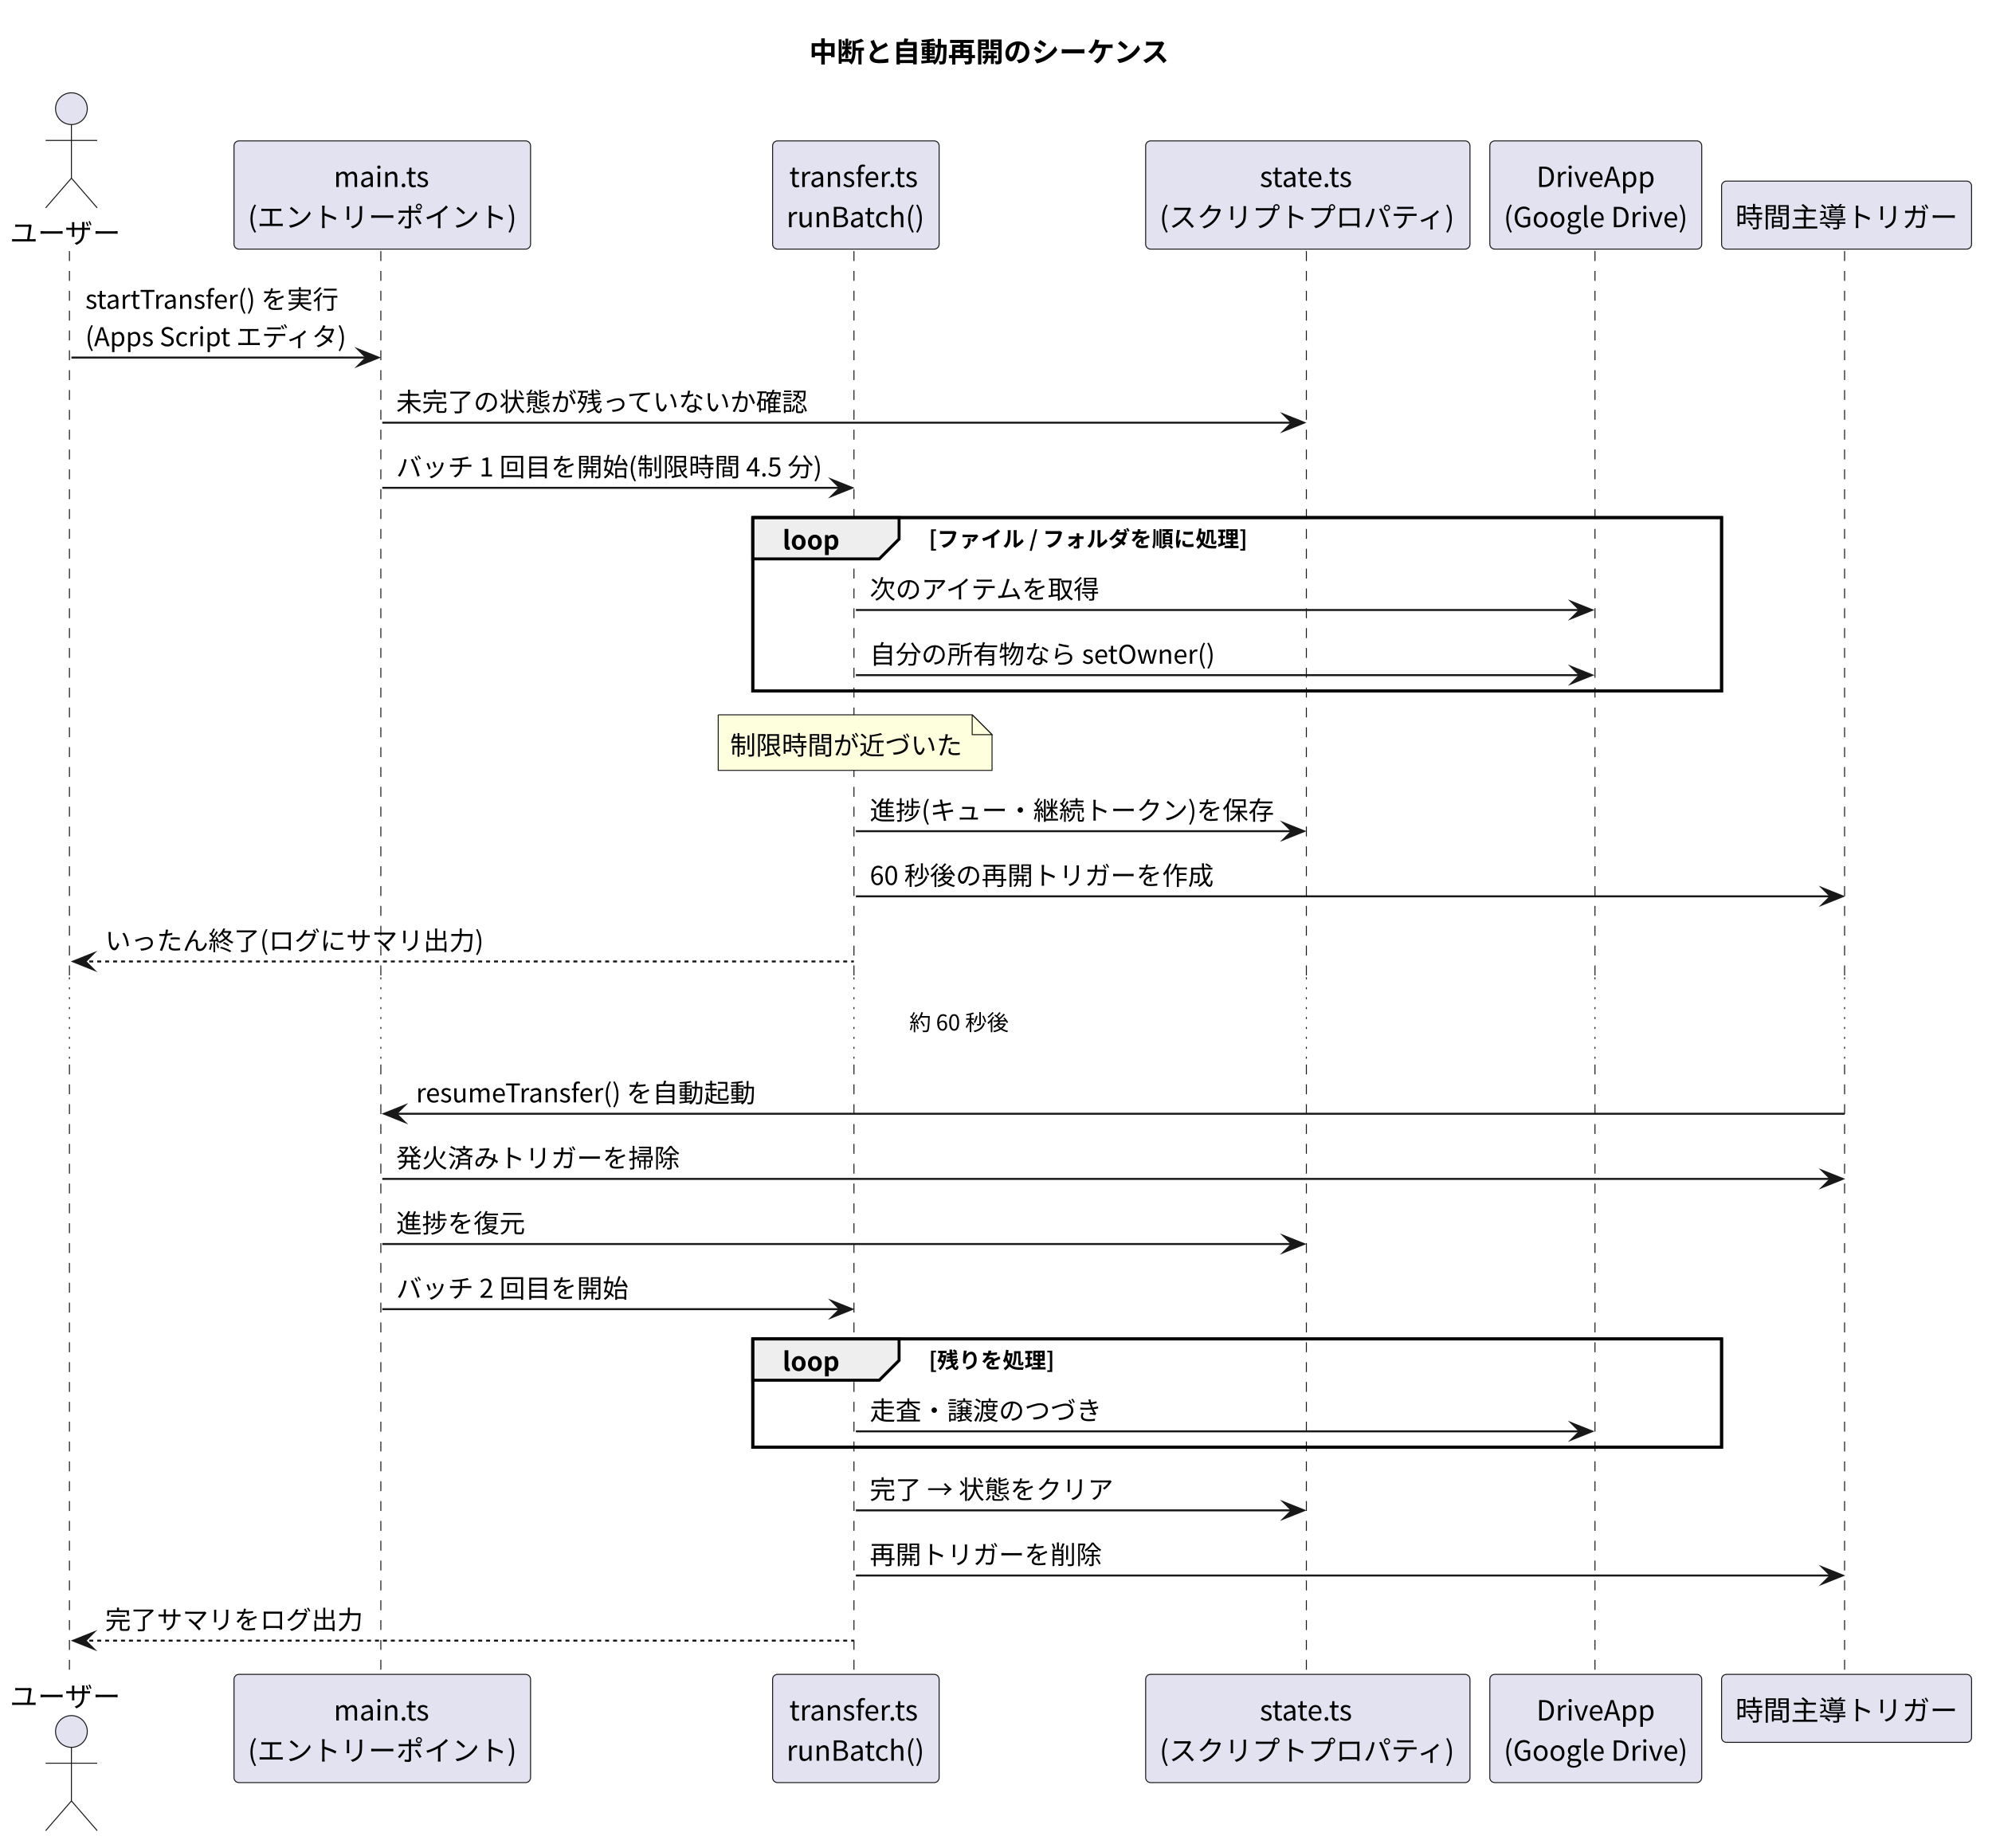
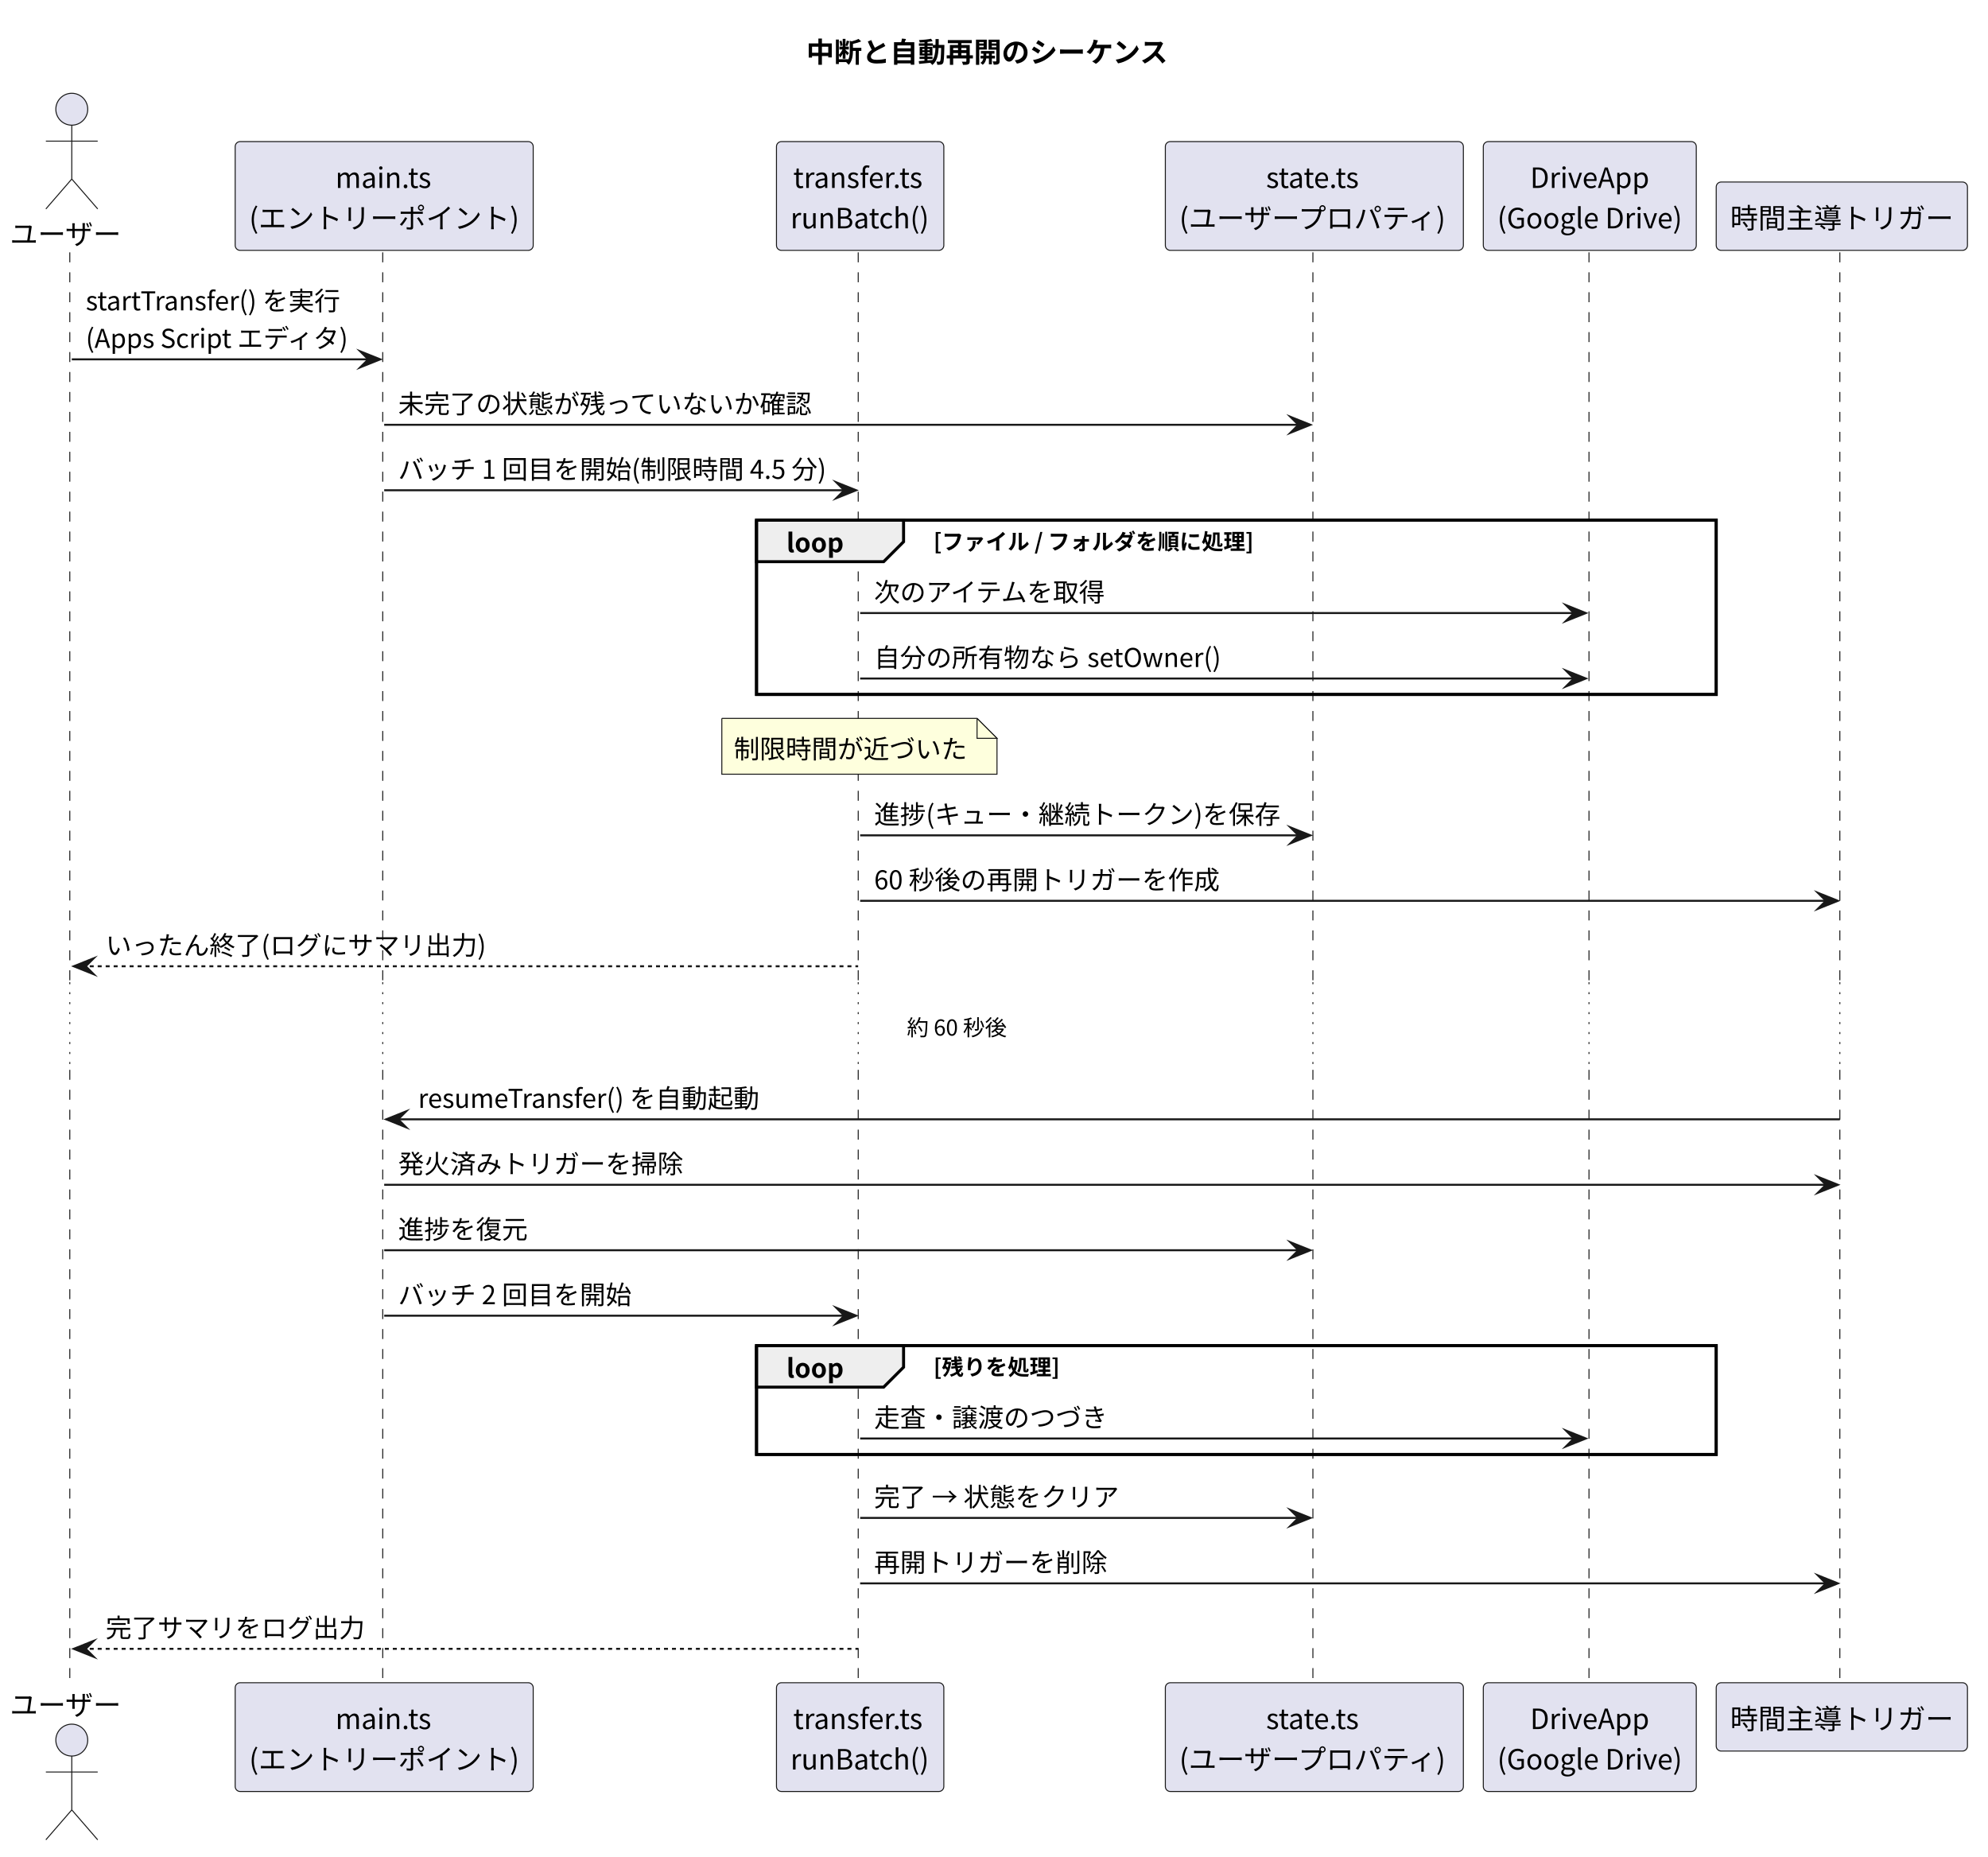
- <svg xmlns="http://www.w3.org/2000/svg" contentStyleType="text/css" data-diagram-type="SEQUENCE" height="931px" preserveAspectRatio="none" style="width:1004px;height:931px;background:#FFFFFF;" version="1.1" viewBox="0 0 1004 931" width="1004px" zoomAndPan="magnify">
+ <svg xmlns="http://www.w3.org/2000/svg" contentStyleType="text/css" data-diagram-type="SEQUENCE" height="931px" preserveAspectRatio="none" style="width:997px;height:931px;background:#FFFFFF;" version="1.1" viewBox="0 0 997 931" width="997px" zoomAndPan="magnify">
  <defs />
  <g>
    <g class="title" data-source-line="1">
-       <text fill="#000000" font-family="'Noto Sans CJK JP'" font-size="14" font-weight="700" lengthAdjust="spacing" textLength="181.999" x="407.849" y="31.24">中断と自動再開のシーケンス</text>
-     </g>
-     <rect fill="none" height="87.4" style="stroke:#000000;stroke-width:1.5;" width="488.29" x="379.408" y="260.84" />
-     <rect fill="none" height="54.576" style="stroke:#000000;stroke-width:1.5;" width="488.29" x="379.408" y="674.76" />
+       <text fill="#000000" font-family="'Noto Sans CJK JP'" font-size="14" font-weight="700" lengthAdjust="spacing" textLength="181.999" x="404.349" y="31.24">中断と自動再開のシーケンス</text>
+     </g>
+     <rect fill="none" height="87.4" style="stroke:#000000;stroke-width:1.5;" width="481.29" x="379.408" y="260.84" />
+     <rect fill="none" height="54.576" style="stroke:#000000;stroke-width:1.5;" width="481.29" x="379.408" y="674.76" />
    <g class="participant-lifeline" data-entity-uid="part1" data-qualified-name="user" data-source-line="5" id="part1-lifeline">
      <g>
        <rect fill="#000000" fill-opacity="0" height="365.992" width="8" x="32" y="126.544" />
        <line style="stroke:#181818;stroke-width:0.5;stroke-dasharray:5,5;" x1="35" x2="35" y1="126.544" y2="492.536" />
      </g>
      <line style="stroke:#181818;stroke-width:0.5;stroke-dasharray:1,4;" x1="35" x2="35" y1="492.536" y2="536.464" />
      <g>
        <rect fill="#000000" fill-opacity="0" height="308.344" width="8" x="32" y="536.464" />
        <line style="stroke:#181818;stroke-width:0.5;stroke-dasharray:5,5;" x1="35" x2="35" y1="536.464" y2="844.808" />
      </g>
    </g>
    <g class="participant-lifeline" data-entity-uid="part2" data-qualified-name="main" data-source-line="6" id="part2-lifeline">
      <g>
        <rect fill="#000000" fill-opacity="0" height="365.992" width="8" x="188.678" y="126.544" />
        <line style="stroke:#181818;stroke-width:0.5;stroke-dasharray:5,5;" x1="191.946" x2="191.946" y1="126.544" y2="492.536" />
      </g>
      <line style="stroke:#181818;stroke-width:0.5;stroke-dasharray:1,4;" x1="191.946" x2="191.946" y1="492.536" y2="536.464" />
      <g>
        <rect fill="#000000" fill-opacity="0" height="308.344" width="8" x="188.678" y="536.464" />
        <line style="stroke:#181818;stroke-width:0.5;stroke-dasharray:5,5;" x1="191.946" x2="191.946" y1="536.464" y2="844.808" />
      </g>
    </g>
    <g class="participant-lifeline" data-entity-uid="part3" data-qualified-name="batch" data-source-line="7" id="part3-lifeline">
      <g>
        <rect fill="#000000" fill-opacity="0" height="365.992" width="8" x="427.373" y="126.544" />
        <line style="stroke:#181818;stroke-width:0.5;stroke-dasharray:5,5;" x1="430.408" x2="430.408" y1="126.544" y2="492.536" />
      </g>
      <line style="stroke:#181818;stroke-width:0.5;stroke-dasharray:1,4;" x1="430.408" x2="430.408" y1="492.536" y2="536.464" />
      <g>
        <rect fill="#000000" fill-opacity="0" height="308.344" width="8" x="427.373" y="536.464" />
        <line style="stroke:#181818;stroke-width:0.5;stroke-dasharray:5,5;" x1="430.408" x2="430.408" y1="536.464" y2="844.808" />
      </g>
    </g>
    <g class="participant-lifeline" data-entity-uid="part4" data-qualified-name="state" data-source-line="8" id="part4-lifeline">
      <g>
        <rect fill="#000000" fill-opacity="0" height="365.992" width="8" x="655.162" y="126.544" />
        <line style="stroke:#181818;stroke-width:0.5;stroke-dasharray:5,5;" x1="658.43" x2="658.43" y1="126.544" y2="492.536" />
      </g>
      <line style="stroke:#181818;stroke-width:0.5;stroke-dasharray:1,4;" x1="658.43" x2="658.43" y1="492.536" y2="536.464" />
      <g>
        <rect fill="#000000" fill-opacity="0" height="308.344" width="8" x="655.162" y="536.464" />
        <line style="stroke:#181818;stroke-width:0.5;stroke-dasharray:5,5;" x1="658.43" x2="658.43" y1="536.464" y2="844.808" />
      </g>
    </g>
    <g class="participant-lifeline" data-entity-uid="part5" data-qualified-name="drive" data-source-line="9" id="part5-lifeline">
      <g>
-         <rect fill="#000000" fill-opacity="0" height="365.992" width="8" x="800.296" y="126.544" />
-         <line style="stroke:#181818;stroke-width:0.5;stroke-dasharray:5,5;" x1="803.893" x2="803.893" y1="126.544" y2="492.536" />
-       </g>
-       <line style="stroke:#181818;stroke-width:0.5;stroke-dasharray:1,4;" x1="803.893" x2="803.893" y1="492.536" y2="536.464" />
-       <g>
-         <rect fill="#000000" fill-opacity="0" height="308.344" width="8" x="800.296" y="536.464" />
-         <line style="stroke:#181818;stroke-width:0.5;stroke-dasharray:5,5;" x1="803.893" x2="803.893" y1="536.464" y2="844.808" />
+         <rect fill="#000000" fill-opacity="0" height="365.992" width="8" x="793.296" y="126.544" />
+         <line style="stroke:#181818;stroke-width:0.5;stroke-dasharray:5,5;" x1="796.893" x2="796.893" y1="126.544" y2="492.536" />
+       </g>
+       <line style="stroke:#181818;stroke-width:0.5;stroke-dasharray:1,4;" x1="796.893" x2="796.893" y1="492.536" y2="536.464" />
+       <g>
+         <rect fill="#000000" fill-opacity="0" height="308.344" width="8" x="793.296" y="536.464" />
+         <line style="stroke:#181818;stroke-width:0.5;stroke-dasharray:5,5;" x1="796.893" x2="796.893" y1="536.464" y2="844.808" />
      </g>
    </g>
    <g class="participant-lifeline" data-entity-uid="part6" data-qualified-name="trig" data-source-line="10" id="part6-lifeline">
      <g>
-         <rect fill="#000000" fill-opacity="0" height="365.992" width="8" x="926.698" y="126.544" />
-         <line style="stroke:#181818;stroke-width:0.5;stroke-dasharray:5,5;" x1="929.699" x2="929.699" y1="126.544" y2="492.536" />
-       </g>
-       <line style="stroke:#181818;stroke-width:0.5;stroke-dasharray:1,4;" x1="929.699" x2="929.699" y1="492.536" y2="536.464" />
-       <g>
-         <rect fill="#000000" fill-opacity="0" height="308.344" width="8" x="926.698" y="536.464" />
-         <line style="stroke:#181818;stroke-width:0.5;stroke-dasharray:5,5;" x1="929.699" x2="929.699" y1="536.464" y2="844.808" />
+         <rect fill="#000000" fill-opacity="0" height="365.992" width="8" x="919.698" y="126.544" />
+         <line style="stroke:#181818;stroke-width:0.5;stroke-dasharray:5,5;" x1="922.699" x2="922.699" y1="126.544" y2="492.536" />
+       </g>
+       <line style="stroke:#181818;stroke-width:0.5;stroke-dasharray:1,4;" x1="922.699" x2="922.699" y1="492.536" y2="536.464" />
+       <g>
+         <rect fill="#000000" fill-opacity="0" height="308.344" width="8" x="919.698" y="536.464" />
+         <line style="stroke:#181818;stroke-width:0.5;stroke-dasharray:5,5;" x1="922.699" x2="922.699" y1="536.464" y2="844.808" />
      </g>
    </g>
    <g class="participant participant-head" data-entity-uid="part1" data-qualified-name="user" data-source-line="5" id="part1-head">
      <text fill="#000000" font-family="'Noto Sans CJK JP'" font-size="14" lengthAdjust="spacing" textLength="56" x="5" y="122.512">ユーザー</text>
      <ellipse cx="36" cy="54.772" fill="#E2E2F0" rx="8" ry="8" style="stroke:#181818;stroke-width:0.5;" />
      <path d="M36,62.772 L36,89.772 M23,70.772 L49,70.772 M36,89.772 L23,104.772 M36,89.772 L49,104.772" fill="none" style="stroke:#181818;stroke-width:0.5;" />
    </g>
    <g class="participant participant-tail" data-entity-uid="part1" data-qualified-name="user" data-source-line="5" id="part1-tail">
      <text fill="#000000" font-family="'Noto Sans CJK JP'" font-size="14" lengthAdjust="spacing" textLength="56" x="5" y="860.048">ユーザー</text>
      <ellipse cx="36" cy="872.58" fill="#E2E2F0" rx="8" ry="8" style="stroke:#181818;stroke-width:0.5;" />
      <path d="M36,880.58 L36,907.58 M23,888.58 L49,888.58 M36,907.58 L23,922.58 M36,907.58 L49,922.58" fill="none" style="stroke:#181818;stroke-width:0.5;" />
    </g>
    <g class="participant participant-head" data-entity-uid="part2" data-qualified-name="main" data-source-line="6" id="part2-head">
      <rect fill="#E2E2F0" height="54.544" rx="2.5" ry="2.5" style="stroke:#181818;stroke-width:0.5;" width="149.463" x="117.946" y="71" />
      <text fill="#000000" font-family="'Noto Sans CJK JP'" font-size="14" lengthAdjust="spacing" textLength="48.958" x="168.199" y="94.24">main.ts</text>
      <text fill="#000000" font-family="'Noto Sans CJK JP'" font-size="14" lengthAdjust="spacing" textLength="135.463" x="124.946" y="114.512">(エントリーポイント)</text>
    </g>
    <g class="participant participant-tail" data-entity-uid="part2" data-qualified-name="main" data-source-line="6" id="part2-tail">
      <rect fill="#E2E2F0" height="54.544" rx="2.5" ry="2.5" style="stroke:#181818;stroke-width:0.5;" width="149.463" x="117.946" y="843.808" />
      <text fill="#000000" font-family="'Noto Sans CJK JP'" font-size="14" lengthAdjust="spacing" textLength="48.958" x="168.199" y="867.048">main.ts</text>
      <text fill="#000000" font-family="'Noto Sans CJK JP'" font-size="14" lengthAdjust="spacing" textLength="135.463" x="124.946" y="887.32">(エントリーポイント)</text>
    </g>
    <g class="participant participant-head" data-entity-uid="part3" data-qualified-name="batch" data-source-line="7" id="part3-head">
      <rect fill="#E2E2F0" height="54.544" rx="2.5" ry="2.5" style="stroke:#181818;stroke-width:0.5;" width="83.93" x="389.408" y="71" />
      <text fill="#000000" font-family="'Noto Sans CJK JP'" font-size="14" lengthAdjust="spacing" textLength="67.144" x="397.801" y="94.24">transfer.ts</text>
      <text fill="#000000" font-family="'Noto Sans CJK JP'" font-size="14" lengthAdjust="spacing" textLength="69.93" x="396.408" y="114.512">runBatch()</text>
    </g>
    <g class="participant participant-tail" data-entity-uid="part3" data-qualified-name="batch" data-source-line="7" id="part3-tail">
      <rect fill="#E2E2F0" height="54.544" rx="2.5" ry="2.5" style="stroke:#181818;stroke-width:0.5;" width="83.93" x="389.408" y="843.808" />
      <text fill="#000000" font-family="'Noto Sans CJK JP'" font-size="14" lengthAdjust="spacing" textLength="67.144" x="397.801" y="867.048">transfer.ts</text>
      <text fill="#000000" font-family="'Noto Sans CJK JP'" font-size="14" lengthAdjust="spacing" textLength="69.93" x="396.408" y="887.32">runBatch()</text>
    </g>
    <g class="participant participant-head" data-entity-uid="part4" data-qualified-name="state" data-source-line="8" id="part4-head">
-       <rect fill="#E2E2F0" height="54.544" rx="2.5" ry="2.5" style="stroke:#181818;stroke-width:0.5;" width="163.463" x="577.43" y="71" />
+       <rect fill="#E2E2F0" height="54.544" rx="2.5" ry="2.5" style="stroke:#181818;stroke-width:0.5;" width="149.463" x="584.43" y="71" />
      <text fill="#000000" font-family="'Noto Sans CJK JP'" font-size="14" lengthAdjust="spacing" textLength="48.468" x="634.928" y="94.24">state.ts</text>
-       <text fill="#000000" font-family="'Noto Sans CJK JP'" font-size="14" lengthAdjust="spacing" textLength="149.463" x="584.43" y="114.512">(スクリプトプロパティ)</text>
+       <text fill="#000000" font-family="'Noto Sans CJK JP'" font-size="14" lengthAdjust="spacing" textLength="135.463" x="591.43" y="114.512">(ユーザープロパティ)</text>
    </g>
    <g class="participant participant-tail" data-entity-uid="part4" data-qualified-name="state" data-source-line="8" id="part4-tail">
-       <rect fill="#E2E2F0" height="54.544" rx="2.5" ry="2.5" style="stroke:#181818;stroke-width:0.5;" width="163.463" x="577.43" y="843.808" />
+       <rect fill="#E2E2F0" height="54.544" rx="2.5" ry="2.5" style="stroke:#181818;stroke-width:0.5;" width="149.463" x="584.43" y="843.808" />
      <text fill="#000000" font-family="'Noto Sans CJK JP'" font-size="14" lengthAdjust="spacing" textLength="48.468" x="634.928" y="867.048">state.ts</text>
-       <text fill="#000000" font-family="'Noto Sans CJK JP'" font-size="14" lengthAdjust="spacing" textLength="149.463" x="584.43" y="887.32">(スクリプトプロパティ)</text>
+       <text fill="#000000" font-family="'Noto Sans CJK JP'" font-size="14" lengthAdjust="spacing" textLength="135.463" x="591.43" y="887.32">(ユーザープロパティ)</text>
    </g>
    <g class="participant participant-head" data-entity-uid="part5" data-qualified-name="drive" data-source-line="9" id="part5-head">
-       <rect fill="#E2E2F0" height="54.544" rx="2.5" ry="2.5" style="stroke:#181818;stroke-width:0.5;" width="106.806" x="750.893" y="71" />
-       <text fill="#000000" font-family="'Noto Sans CJK JP'" font-size="14" lengthAdjust="spacing" textLength="59.836" x="774.378" y="94.24">DriveApp</text>
-       <text fill="#000000" font-family="'Noto Sans CJK JP'" font-size="14" lengthAdjust="spacing" textLength="92.806" x="757.893" y="114.512">(Google Drive)</text>
+       <rect fill="#E2E2F0" height="54.544" rx="2.5" ry="2.5" style="stroke:#181818;stroke-width:0.5;" width="106.806" x="743.893" y="71" />
+       <text fill="#000000" font-family="'Noto Sans CJK JP'" font-size="14" lengthAdjust="spacing" textLength="59.836" x="767.378" y="94.24">DriveApp</text>
+       <text fill="#000000" font-family="'Noto Sans CJK JP'" font-size="14" lengthAdjust="spacing" textLength="92.806" x="750.893" y="114.512">(Google Drive)</text>
    </g>
    <g class="participant participant-tail" data-entity-uid="part5" data-qualified-name="drive" data-source-line="9" id="part5-tail">
-       <rect fill="#E2E2F0" height="54.544" rx="2.5" ry="2.5" style="stroke:#181818;stroke-width:0.5;" width="106.806" x="750.893" y="843.808" />
-       <text fill="#000000" font-family="'Noto Sans CJK JP'" font-size="14" lengthAdjust="spacing" textLength="59.836" x="774.378" y="867.048">DriveApp</text>
-       <text fill="#000000" font-family="'Noto Sans CJK JP'" font-size="14" lengthAdjust="spacing" textLength="92.806" x="757.893" y="887.32">(Google Drive)</text>
+       <rect fill="#E2E2F0" height="54.544" rx="2.5" ry="2.5" style="stroke:#181818;stroke-width:0.5;" width="106.806" x="743.893" y="843.808" />
+       <text fill="#000000" font-family="'Noto Sans CJK JP'" font-size="14" lengthAdjust="spacing" textLength="59.836" x="767.378" y="867.048">DriveApp</text>
+       <text fill="#000000" font-family="'Noto Sans CJK JP'" font-size="14" lengthAdjust="spacing" textLength="92.806" x="750.893" y="887.32">(Google Drive)</text>
    </g>
    <g class="participant participant-head" data-entity-uid="part6" data-qualified-name="trig" data-source-line="10" id="part6-head">
-       <rect fill="#E2E2F0" height="34.272" rx="2.5" ry="2.5" style="stroke:#181818;stroke-width:0.5;" width="125.999" x="867.699" y="91.272" />
-       <text fill="#000000" font-family="'Noto Sans CJK JP'" font-size="14" lengthAdjust="spacing" textLength="111.999" x="874.699" y="114.512">時間主導トリガー</text>
+       <rect fill="#E2E2F0" height="34.272" rx="2.5" ry="2.5" style="stroke:#181818;stroke-width:0.5;" width="125.999" x="860.699" y="91.272" />
+       <text fill="#000000" font-family="'Noto Sans CJK JP'" font-size="14" lengthAdjust="spacing" textLength="111.999" x="867.699" y="114.512">時間主導トリガー</text>
    </g>
    <g class="participant participant-tail" data-entity-uid="part6" data-qualified-name="trig" data-source-line="10" id="part6-tail">
-       <rect fill="#E2E2F0" height="34.272" rx="2.5" ry="2.5" style="stroke:#181818;stroke-width:0.5;" width="125.999" x="867.699" y="843.808" />
-       <text fill="#000000" font-family="'Noto Sans CJK JP'" font-size="14" lengthAdjust="spacing" textLength="111.999" x="874.699" y="867.048">時間主導トリガー</text>
+       <rect fill="#E2E2F0" height="34.272" rx="2.5" ry="2.5" style="stroke:#181818;stroke-width:0.5;" width="125.999" x="860.699" y="843.808" />
+       <text fill="#000000" font-family="'Noto Sans CJK JP'" font-size="14" lengthAdjust="spacing" textLength="111.999" x="867.699" y="867.048">時間主導トリガー</text>
    </g>
    <g class="message" data-entity-1="part1" data-entity-2="part2" data-source-line="12" id="msg1">
      <polygon fill="#181818" points="180.678,176.192,190.678,180.192,180.678,184.192,184.678,180.192" style="stroke:#181818;stroke-width:1;stroke-linejoin:miter;stroke-miterlimit:10;" />
      <line style="stroke:#181818;stroke-width:1;" x1="36" x2="186.678" y1="180.192" y2="180.192" />
      <text fill="#000000" font-family="'Noto Sans CJK JP'" font-size="13" lengthAdjust="spacing" textLength="129.584" x="43" y="155.624">startTransfer() を実行</text>
      <text fill="#000000" font-family="'Noto Sans CJK JP'" font-size="13" lengthAdjust="spacing" textLength="132.678" x="43" y="174.448">(Apps Script エディタ)</text>
    </g>
    <g class="message" data-entity-1="part2" data-entity-2="part4" data-source-line="13" id="msg2">
      <polygon fill="#181818" points="647.162,209.016,657.162,213.016,647.162,217.016,651.162,213.016" style="stroke:#181818;stroke-width:1;stroke-linejoin:miter;stroke-miterlimit:10;" />
      <line style="stroke:#181818;stroke-width:1;" x1="192.678" x2="653.162" y1="213.016" y2="213.016" />
      <text fill="#000000" font-family="'Noto Sans CJK JP'" font-size="13" lengthAdjust="spacing" textLength="208" x="199.678" y="207.272">未完了の状態が残っていないか確認</text>
    </g>
    <g class="message" data-entity-1="part2" data-entity-2="part3" data-source-line="14" id="msg3">
      <polygon fill="#181818" points="419.373,241.84,429.373,245.84,419.373,249.84,423.373,245.84" style="stroke:#181818;stroke-width:1;stroke-linejoin:miter;stroke-miterlimit:10;" />
      <line style="stroke:#181818;stroke-width:1;" x1="192.678" x2="425.373" y1="245.84" y2="245.84" />
      <text fill="#000000" font-family="'Noto Sans CJK JP'" font-size="13" lengthAdjust="spacing" textLength="214.695" x="199.678" y="240.096">バッチ 1 回目を開始(制限時間 4.5 分)</text>
    </g>
    <path d="M379.408,260.84 L453.151,260.84 L453.151,271.664 L443.151,281.664 L379.408,281.664 L379.408,260.84" fill="#EEEEEE" style="stroke:#000000;stroke-width:1.5;" />
-     <rect fill="none" height="87.4" style="stroke:#000000;stroke-width:1.5;" width="488.29" x="379.408" y="260.84" />
+     <rect fill="none" height="87.4" style="stroke:#000000;stroke-width:1.5;" width="481.29" x="379.408" y="260.84" />
    <text fill="#000000" font-family="'Noto Sans CJK JP'" font-size="13" font-weight="700" lengthAdjust="spacing" textLength="28.743" x="394.408" y="276.92">loop</text>
    <text fill="#000000" font-family="'Noto Sans CJK JP'" font-size="11" font-weight="700" lengthAdjust="spacing" textLength="160.566" x="468.151" y="275.6">[ファイル / フォルダを順に処理]</text>
    <g class="message" data-entity-1="part3" data-entity-2="part5" data-source-line="16" id="msg4">
-       <polygon fill="#181818" points="792.296,303.416,802.296,307.416,792.296,311.416,796.296,307.416" style="stroke:#181818;stroke-width:1;stroke-linejoin:miter;stroke-miterlimit:10;" />
-       <line style="stroke:#181818;stroke-width:1;" x1="431.373" x2="798.296" y1="307.416" y2="307.416" />
+       <polygon fill="#181818" points="785.296,303.416,795.296,307.416,785.296,311.416,789.296,307.416" style="stroke:#181818;stroke-width:1;stroke-linejoin:miter;stroke-miterlimit:10;" />
+       <line style="stroke:#181818;stroke-width:1;" x1="431.373" x2="791.296" y1="307.416" y2="307.416" />
      <text fill="#000000" font-family="'Noto Sans CJK JP'" font-size="13" lengthAdjust="spacing" textLength="117" x="438.373" y="301.672">次のアイテムを取得</text>
    </g>
    <g class="message" data-entity-1="part3" data-entity-2="part5" data-source-line="17" id="msg5">
-       <polygon fill="#181818" points="792.296,336.24,802.296,340.24,792.296,344.24,796.296,340.24" style="stroke:#181818;stroke-width:1;stroke-linejoin:miter;stroke-miterlimit:10;" />
-       <line style="stroke:#181818;stroke-width:1;" x1="431.373" x2="798.296" y1="340.24" y2="340.24" />
+       <polygon fill="#181818" points="785.296,336.24,795.296,340.24,785.296,344.24,789.296,340.24" style="stroke:#181818;stroke-width:1;stroke-linejoin:miter;stroke-miterlimit:10;" />
+       <line style="stroke:#181818;stroke-width:1;" x1="431.373" x2="791.296" y1="340.24" y2="340.24" />
      <text fill="#000000" font-family="'Noto Sans CJK JP'" font-size="13" lengthAdjust="spacing" textLength="174.135" x="438.373" y="334.496">自分の所有物なら setOwner()</text>
    </g>
    <path d="M362,360.24 L362,388.24 L500,388.24 L500,370.24 L490,360.24 L362,360.24" fill="#FEFFDD" style="stroke:#181818;stroke-width:0.5;" />
    <path d="M490,360.24 L490,370.24 L500,370.24 L490,360.24" fill="#FEFFDD" style="stroke:#181818;stroke-width:0.5;" />
    <text fill="#000000" font-family="'Noto Sans CJK JP'" font-size="13" lengthAdjust="spacing" textLength="117" x="368" y="380.32">制限時間が近づいた</text>
    <g class="message" data-entity-1="part3" data-entity-2="part4" data-source-line="20" id="msg6">
      <polygon fill="#181818" points="647.162,414.888,657.162,418.888,647.162,422.888,651.162,418.888" style="stroke:#181818;stroke-width:1;stroke-linejoin:miter;stroke-miterlimit:10;" />
      <line style="stroke:#181818;stroke-width:1;" x1="431.373" x2="653.162" y1="418.888" y2="418.888" />
      <text fill="#000000" font-family="'Noto Sans CJK JP'" font-size="13" lengthAdjust="spacing" textLength="203.788" x="438.373" y="413.144">進捗(キュー・継続トークン)を保存</text>
    </g>
    <g class="message" data-entity-1="part3" data-entity-2="part6" data-source-line="21" id="msg7">
-       <polygon fill="#181818" points="918.698,447.712,928.698,451.712,918.698,455.712,922.698,451.712" style="stroke:#181818;stroke-width:1;stroke-linejoin:miter;stroke-miterlimit:10;" />
-       <line style="stroke:#181818;stroke-width:1;" x1="431.373" x2="924.698" y1="451.712" y2="451.712" />
+       <polygon fill="#181818" points="911.698,447.712,921.698,451.712,911.698,455.712,915.698,451.712" style="stroke:#181818;stroke-width:1;stroke-linejoin:miter;stroke-miterlimit:10;" />
+       <line style="stroke:#181818;stroke-width:1;" x1="431.373" x2="917.698" y1="451.712" y2="451.712" />
      <text fill="#000000" font-family="'Noto Sans CJK JP'" font-size="13" lengthAdjust="spacing" textLength="173.342" x="438.373" y="445.968">60 秒後の再開トリガーを作成</text>
    </g>
    <g class="message" data-entity-1="part3" data-entity-2="part1" data-source-line="22" id="msg8">
      <polygon fill="#181818" points="47,480.536,37,484.536,47,488.536,43,484.536" style="stroke:#181818;stroke-width:1;stroke-linejoin:miter;stroke-miterlimit:10;" />
      <line style="stroke:#181818;stroke-width:1;stroke-dasharray:2,2;" x1="41" x2="430.373" y1="484.536" y2="484.536" />
      <text fill="#000000" font-family="'Noto Sans CJK JP'" font-size="13" lengthAdjust="spacing" textLength="190.788" x="53" y="478.792">いったん終了(ログにサマリ出力)</text>
    </g>
-     <text fill="#000000" font-family="'Noto Sans CJK JP'" font-size="11" lengthAdjust="spacing" textLength="50.138" x="458.28" y="519.296">約 60 秒後</text>
+     <text fill="#000000" font-family="'Noto Sans CJK JP'" font-size="11" lengthAdjust="spacing" textLength="50.138" x="454.78" y="519.296">約 60 秒後</text>
    <g class="message" data-entity-1="part6" data-entity-2="part2" data-source-line="24" id="msg9">
      <polygon fill="#181818" points="203.678,557.288,193.678,561.288,203.678,565.288,199.678,561.288" style="stroke:#181818;stroke-width:1;stroke-linejoin:miter;stroke-miterlimit:10;" />
-       <line style="stroke:#181818;stroke-width:1;" x1="197.678" x2="929.698" y1="561.288" y2="561.288" />
+       <line style="stroke:#181818;stroke-width:1;" x1="197.678" x2="922.698" y1="561.288" y2="561.288" />
      <text fill="#000000" font-family="'Noto Sans CJK JP'" font-size="13" lengthAdjust="spacing" textLength="172.796" x="209.678" y="555.544">resumeTransfer() を自動起動</text>
    </g>
    <g class="message" data-entity-1="part2" data-entity-2="part6" data-source-line="25" id="msg10">
-       <polygon fill="#181818" points="918.698,590.112,928.698,594.112,918.698,598.112,922.698,594.112" style="stroke:#181818;stroke-width:1;stroke-linejoin:miter;stroke-miterlimit:10;" />
-       <line style="stroke:#181818;stroke-width:1;" x1="192.678" x2="924.698" y1="594.112" y2="594.112" />
+       <polygon fill="#181818" points="911.698,590.112,921.698,594.112,911.698,598.112,915.698,594.112" style="stroke:#181818;stroke-width:1;stroke-linejoin:miter;stroke-miterlimit:10;" />
+       <line style="stroke:#181818;stroke-width:1;" x1="192.678" x2="917.698" y1="594.112" y2="594.112" />
      <text fill="#000000" font-family="'Noto Sans CJK JP'" font-size="13" lengthAdjust="spacing" textLength="143" x="199.678" y="588.368">発火済みトリガーを掃除</text>
    </g>
    <g class="message" data-entity-1="part2" data-entity-2="part4" data-source-line="26" id="msg11">
      <polygon fill="#181818" points="647.162,622.936,657.162,626.936,647.162,630.936,651.162,626.936" style="stroke:#181818;stroke-width:1;stroke-linejoin:miter;stroke-miterlimit:10;" />
      <line style="stroke:#181818;stroke-width:1;" x1="192.678" x2="653.162" y1="626.936" y2="626.936" />
      <text fill="#000000" font-family="'Noto Sans CJK JP'" font-size="13" lengthAdjust="spacing" textLength="65" x="199.678" y="621.192">進捗を復元</text>
    </g>
    <g class="message" data-entity-1="part2" data-entity-2="part3" data-source-line="27" id="msg12">
      <polygon fill="#181818" points="419.373,655.76,429.373,659.76,419.373,663.76,423.373,659.76" style="stroke:#181818;stroke-width:1;stroke-linejoin:miter;stroke-miterlimit:10;" />
      <line style="stroke:#181818;stroke-width:1;" x1="192.678" x2="425.373" y1="659.76" y2="659.76" />
      <text fill="#000000" font-family="'Noto Sans CJK JP'" font-size="13" lengthAdjust="spacing" textLength="117.039" x="199.678" y="654.016">バッチ 2 回目を開始</text>
    </g>
    <path d="M379.408,674.76 L453.151,674.76 L453.151,685.584 L443.151,695.584 L379.408,695.584 L379.408,674.76" fill="#EEEEEE" style="stroke:#000000;stroke-width:1.5;" />
-     <rect fill="none" height="54.576" style="stroke:#000000;stroke-width:1.5;" width="488.29" x="379.408" y="674.76" />
+     <rect fill="none" height="54.576" style="stroke:#000000;stroke-width:1.5;" width="481.29" x="379.408" y="674.76" />
    <text fill="#000000" font-family="'Noto Sans CJK JP'" font-size="13" font-weight="700" lengthAdjust="spacing" textLength="28.743" x="394.408" y="690.84">loop</text>
    <text fill="#000000" font-family="'Noto Sans CJK JP'" font-size="11" font-weight="700" lengthAdjust="spacing" textLength="63.316" x="468.151" y="689.52">[残りを処理]</text>
    <g class="message" data-entity-1="part3" data-entity-2="part5" data-source-line="29" id="msg13">
-       <polygon fill="#181818" points="792.296,717.336,802.296,721.336,792.296,725.336,796.296,721.336" style="stroke:#181818;stroke-width:1;stroke-linejoin:miter;stroke-miterlimit:10;" />
-       <line style="stroke:#181818;stroke-width:1;" x1="431.373" x2="798.296" y1="721.336" y2="721.336" />
+       <polygon fill="#181818" points="785.296,717.336,795.296,721.336,785.296,725.336,789.296,721.336" style="stroke:#181818;stroke-width:1;stroke-linejoin:miter;stroke-miterlimit:10;" />
+       <line style="stroke:#181818;stroke-width:1;" x1="431.373" x2="791.296" y1="721.336" y2="721.336" />
      <text fill="#000000" font-family="'Noto Sans CJK JP'" font-size="13" lengthAdjust="spacing" textLength="117" x="438.373" y="715.592">走査・譲渡のつづき</text>
    </g>
    <g class="message" data-entity-1="part3" data-entity-2="part4" data-source-line="31" id="msg14">
      <polygon fill="#181818" points="647.162,757.16,657.162,761.16,647.162,765.16,651.162,761.16" style="stroke:#181818;stroke-width:1;stroke-linejoin:miter;stroke-miterlimit:10;" />
      <line style="stroke:#181818;stroke-width:1;" x1="431.373" x2="653.162" y1="761.16" y2="761.16" />
      <text fill="#000000" font-family="'Noto Sans CJK JP'" font-size="13" lengthAdjust="spacing" textLength="122.824" x="438.373" y="755.416">完了 → 状態をクリア</text>
    </g>
    <g class="message" data-entity-1="part3" data-entity-2="part6" data-source-line="32" id="msg15">
-       <polygon fill="#181818" points="918.698,789.984,928.698,793.984,918.698,797.984,922.698,793.984" style="stroke:#181818;stroke-width:1;stroke-linejoin:miter;stroke-miterlimit:10;" />
-       <line style="stroke:#181818;stroke-width:1;" x1="431.373" x2="924.698" y1="793.984" y2="793.984" />
+       <polygon fill="#181818" points="911.698,789.984,921.698,793.984,911.698,797.984,915.698,793.984" style="stroke:#181818;stroke-width:1;stroke-linejoin:miter;stroke-miterlimit:10;" />
+       <line style="stroke:#181818;stroke-width:1;" x1="431.373" x2="917.698" y1="793.984" y2="793.984" />
      <text fill="#000000" font-family="'Noto Sans CJK JP'" font-size="13" lengthAdjust="spacing" textLength="117" x="438.373" y="788.24">再開トリガーを削除</text>
    </g>
    <g class="message" data-entity-1="part3" data-entity-2="part1" data-source-line="33" id="msg16">
      <polygon fill="#181818" points="47,822.808,37,826.808,47,830.808,43,826.808" style="stroke:#181818;stroke-width:1;stroke-linejoin:miter;stroke-miterlimit:10;" />
      <line style="stroke:#181818;stroke-width:1;stroke-dasharray:2,2;" x1="41" x2="430.373" y1="826.808" y2="826.808" />
      <text fill="#000000" font-family="'Noto Sans CJK JP'" font-size="13" lengthAdjust="spacing" textLength="130" x="53" y="821.064">完了サマリをログ出力</text>
    </g>
  </g>
</svg>
